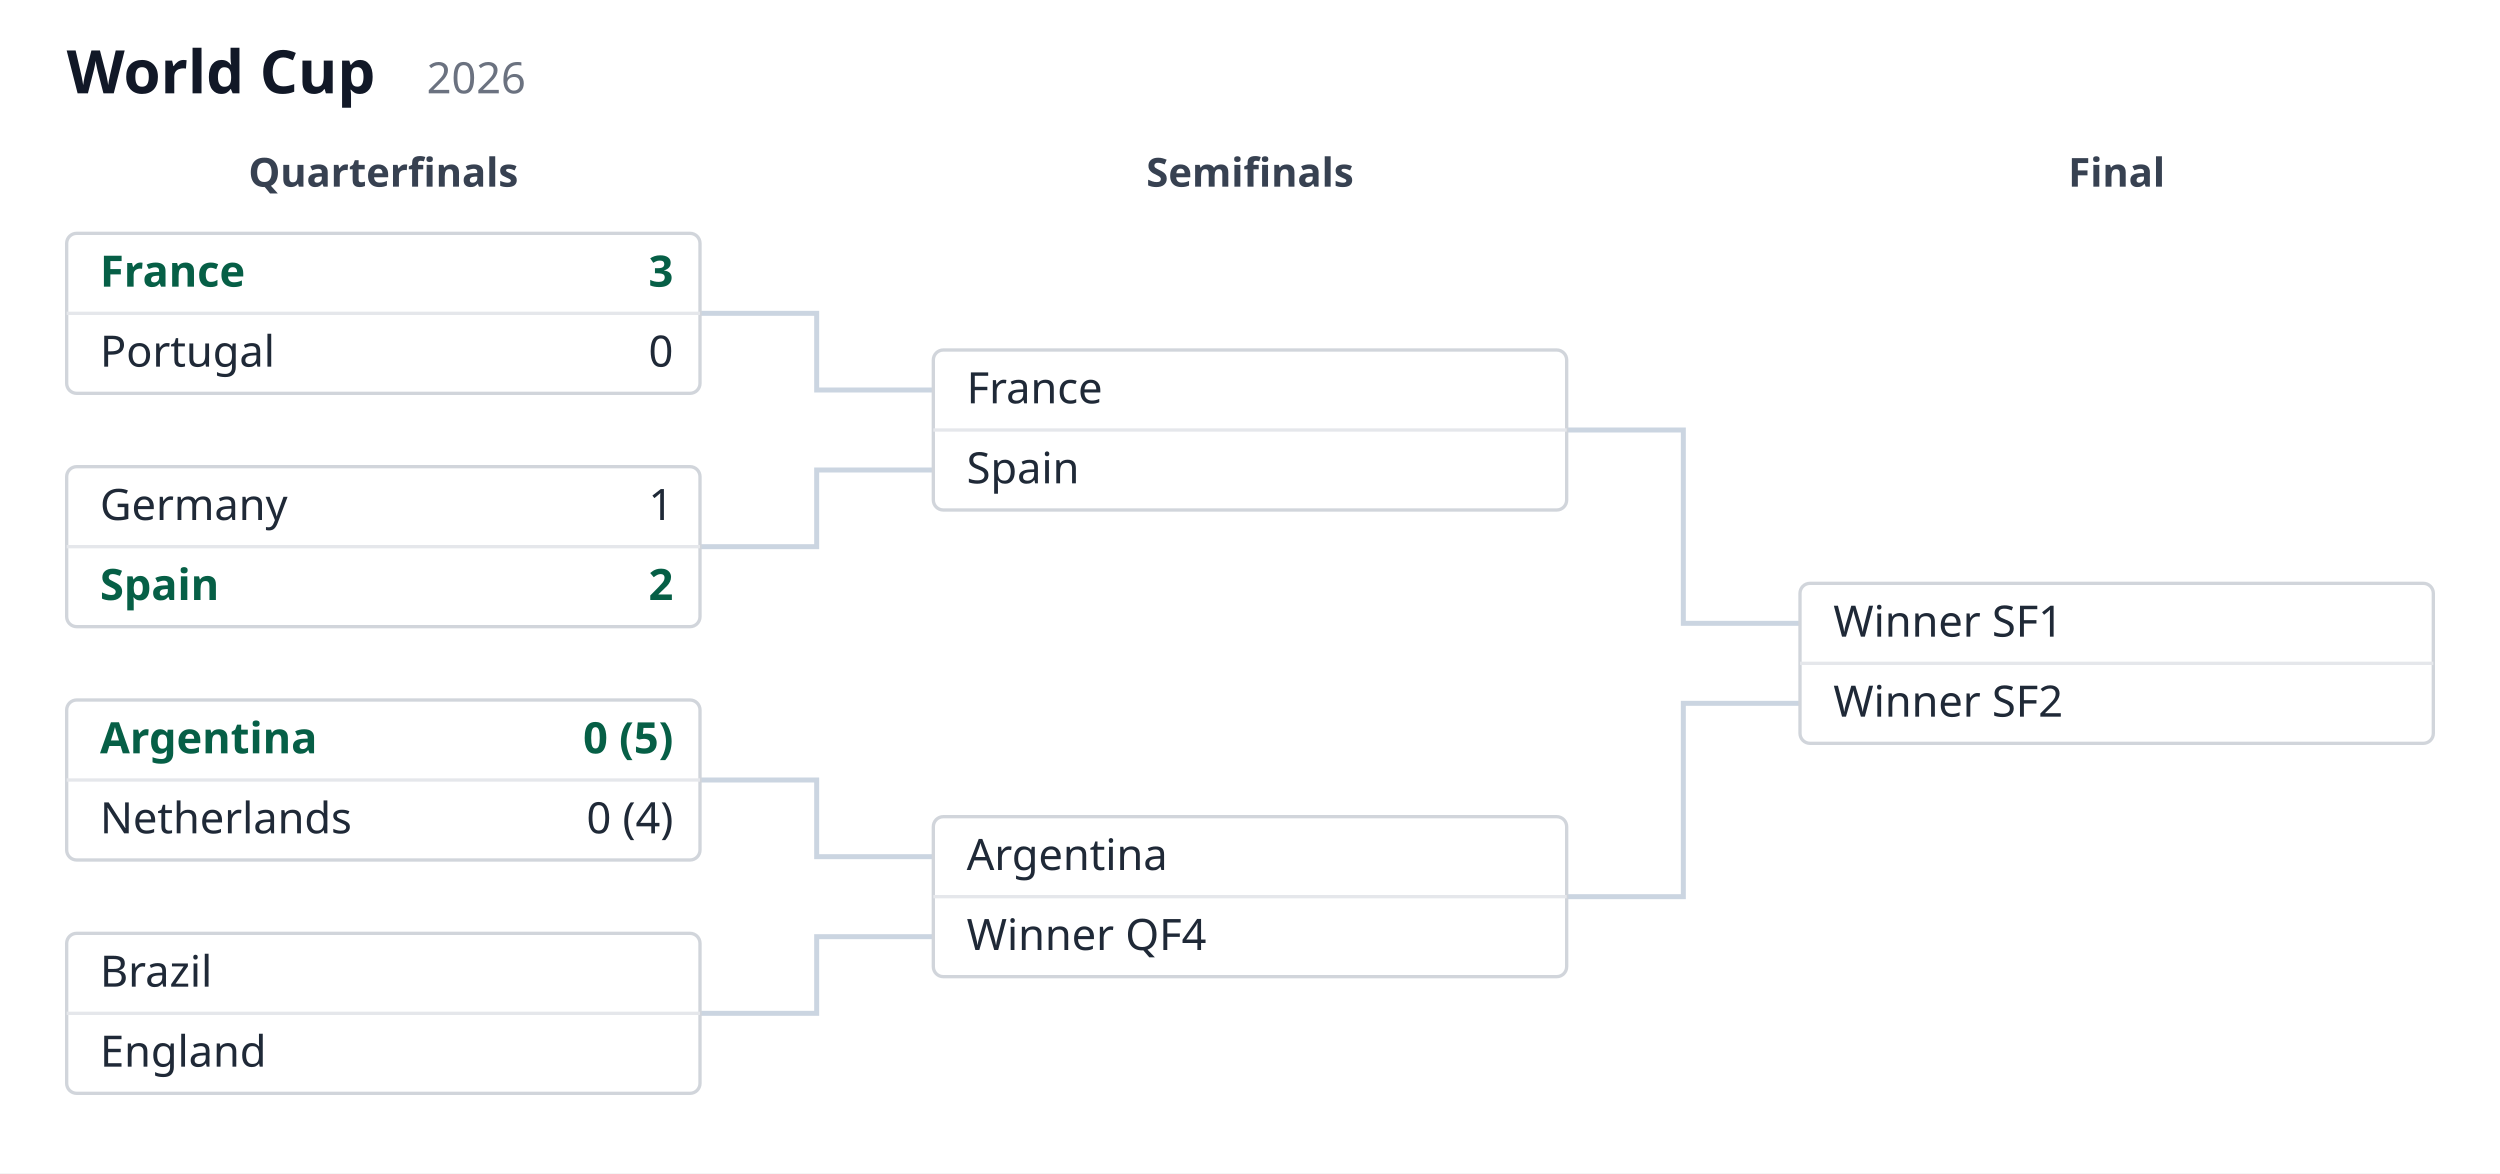
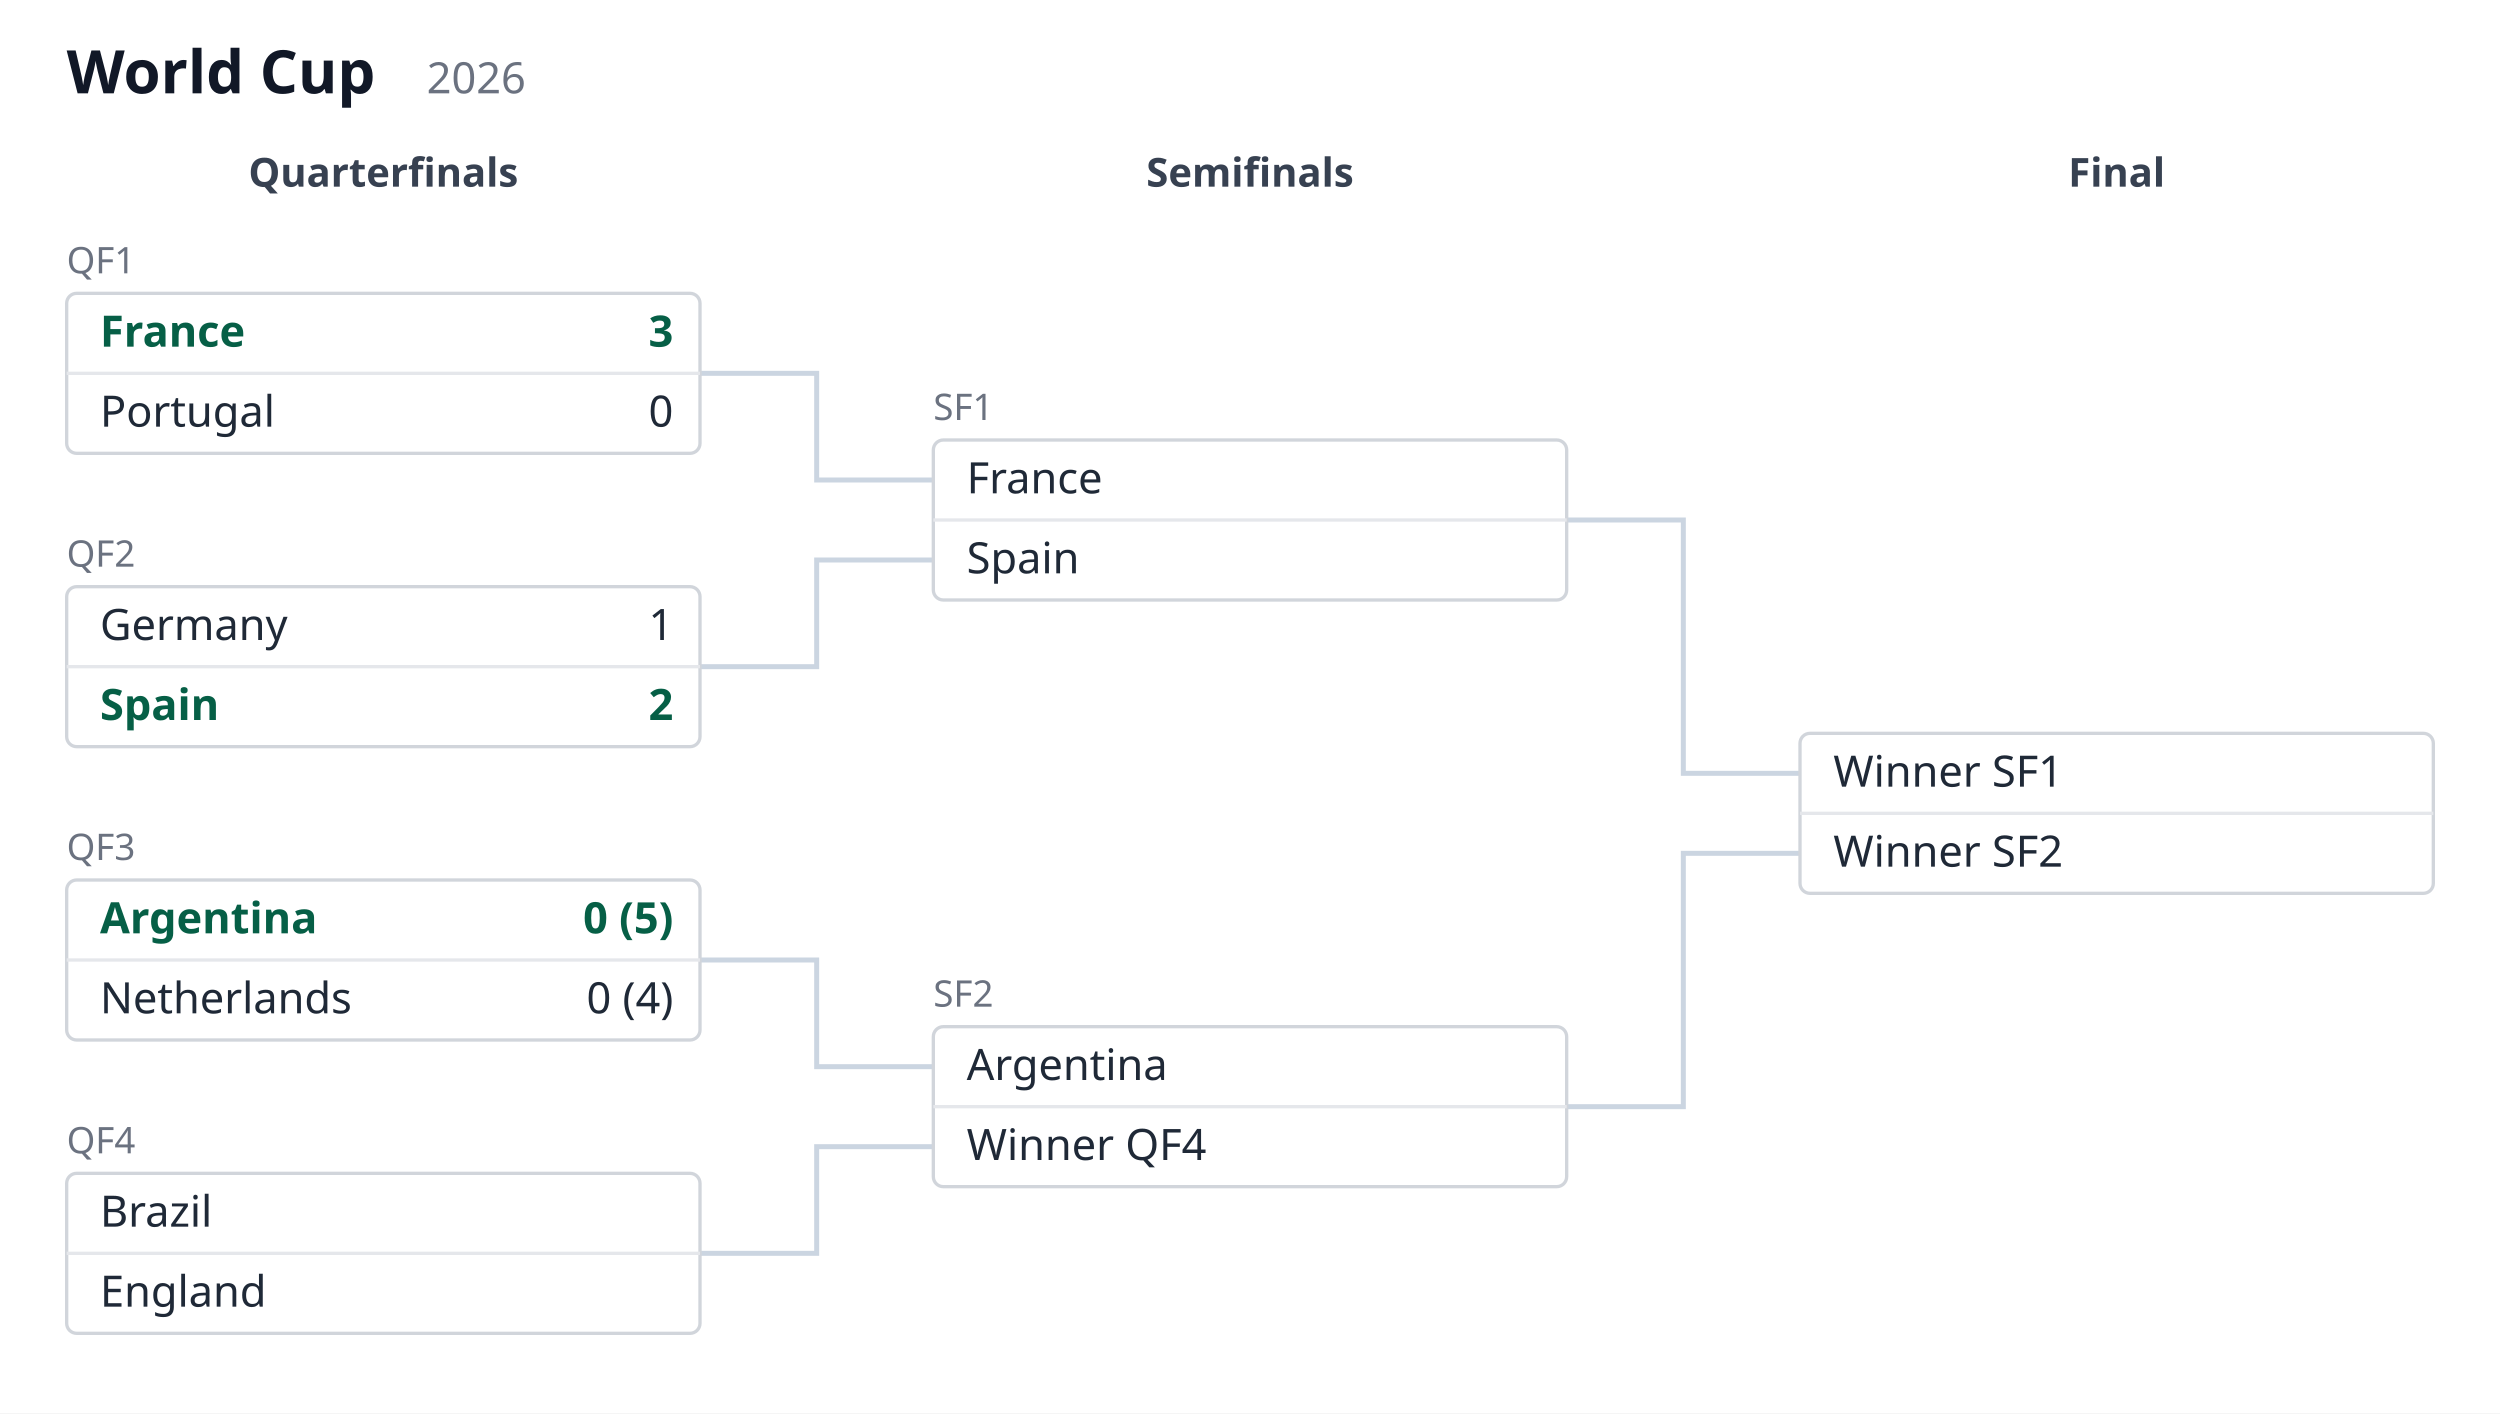
- <svg xmlns="http://www.w3.org/2000/svg" viewBox="0 0 750 352" width="750" height="352" font-family="sans-serif">
+ <svg xmlns="http://www.w3.org/2000/svg" viewBox="0 0 750 424" width="750" height="424" font-family="sans-serif">
  <style>
  .pd-bg { fill: #ffffff; }
  .pd-title { font: 600 18px sans-serif; fill: #111827; }
  .pd-season { font: 400 13px sans-serif; fill: #6b7280; }
  .pd-header { font: 600 12px sans-serif; fill: #374151; text-anchor: middle; }
+   .pd-meta { font: 400 11px sans-serif; fill: #6b7280; }
  .pd-box { fill: #ffffff; stroke: #d1d5db; stroke-width: 1; }
  .pd-divider { stroke: #e5e7eb; stroke-width: 1; }
  .pd-team { font: 400 13px sans-serif; fill: #1f2937; }
  .pd-score { font: 400 13px sans-serif; fill: #1f2937; text-anchor: end; }
  .pd-win .pd-team, .pd-win .pd-score { font-weight: 700; fill: #065f46; }
  .pd-crest-frame { fill: none; stroke: #d1d5db; stroke-width: 1; }
  .pd-link { fill: none; stroke: #cbd5e1; stroke-width: 1.5; }
  @media (prefers-color-scheme: dark) {
    .pd-bg { fill: #0f172a; }
    .pd-title { fill: #f8fafc; }
    .pd-season { fill: #94a3b8; }
    .pd-header { fill: #cbd5e1; }
+     .pd-meta { fill: #94a3b8; }
    .pd-box { fill: #1e293b; stroke: #334155; }
    .pd-divider { stroke: #334155; }
    .pd-team { fill: #e5e7eb; }
    .pd-score { fill: #e5e7eb; }
    .pd-win .pd-team, .pd-win .pd-score { fill: #34d399; }
    .pd-crest-frame { stroke: #334155; }
    .pd-link { stroke: #475569; }
  }</style>
-   <rect class="pd-bg" width="750" height="352" />
+   <rect class="pd-bg" width="750" height="424" />
  <text class="pd-title" x="20" y="28">World Cup</text>
  <text class="pd-season" x="128" y="28">2026</text>
  <text class="pd-header" x="115" y="56">Quarterfinals</text>
  <text class="pd-header" x="375" y="56">Semifinals</text>
  <text class="pd-header" x="635" y="56">Final</text>
-   <path class="pd-link" d="M 210 94 L 245 94 L 245 117 L 280 117" />
-   <path class="pd-link" d="M 210 164 L 245 164 L 245 141 L 280 141" />
-   <path class="pd-link" d="M 210 234 L 245 234 L 245 257 L 280 257" />
-   <path class="pd-link" d="M 210 304 L 245 304 L 245 281 L 280 281" />
-   <path class="pd-link" d="M 470 129 L 505 129 L 505 187 L 540 187" />
-   <path class="pd-link" d="M 470 269 L 505 269 L 505 211 L 540 211" />
-   <rect class="pd-box" x="20" y="70" width="190" height="48" rx="3" />
-   <line class="pd-divider" x1="20" y1="94" x2="210" y2="94" />
+   <path class="pd-link" d="M 210 112 L 245 112 L 245 144 L 280 144" />
+   <path class="pd-link" d="M 210 200 L 245 200 L 245 168 L 280 168" />
+   <path class="pd-link" d="M 210 288 L 245 288 L 245 320 L 280 320" />
+   <path class="pd-link" d="M 210 376 L 245 376 L 245 344 L 280 344" />
+   <path class="pd-link" d="M 470 156 L 505 156 L 505 232 L 540 232" />
+   <path class="pd-link" d="M 470 332 L 505 332 L 505 256 L 540 256" />
+   <text class="pd-meta" x="20" y="82">QF1</text>
+   <rect class="pd-box" x="20" y="88" width="190" height="48" rx="3" />
+   <line class="pd-divider" x1="20" y1="112" x2="210" y2="112" />
  <g class="pd-win">
-     <text class="pd-team" x="30" y="86">France</text>
-     <text class="pd-score" x="202" y="86">3</text>
+     <text class="pd-team" x="30" y="104">France</text>
+     <text class="pd-score" x="202" y="104">3</text>
  </g>
  <g class="">
-     <text class="pd-team" x="30" y="110">Portugal</text>
-     <text class="pd-score" x="202" y="110">0</text>
+     <text class="pd-team" x="30" y="128">Portugal</text>
+     <text class="pd-score" x="202" y="128">0</text>
  </g>
-   <rect class="pd-box" x="20" y="140" width="190" height="48" rx="3" />
-   <line class="pd-divider" x1="20" y1="164" x2="210" y2="164" />
+   <text class="pd-meta" x="20" y="170">QF2</text>
+   <rect class="pd-box" x="20" y="176" width="190" height="48" rx="3" />
+   <line class="pd-divider" x1="20" y1="200" x2="210" y2="200" />
  <g class="">
-     <text class="pd-team" x="30" y="156">Germany</text>
-     <text class="pd-score" x="202" y="156">1</text>
+     <text class="pd-team" x="30" y="192">Germany</text>
+     <text class="pd-score" x="202" y="192">1</text>
  </g>
  <g class="pd-win">
-     <text class="pd-team" x="30" y="180">Spain</text>
-     <text class="pd-score" x="202" y="180">2</text>
+     <text class="pd-team" x="30" y="216">Spain</text>
+     <text class="pd-score" x="202" y="216">2</text>
  </g>
-   <rect class="pd-box" x="20" y="210" width="190" height="48" rx="3" />
-   <line class="pd-divider" x1="20" y1="234" x2="210" y2="234" />
+   <text class="pd-meta" x="20" y="258">QF3</text>
+   <rect class="pd-box" x="20" y="264" width="190" height="48" rx="3" />
+   <line class="pd-divider" x1="20" y1="288" x2="210" y2="288" />
  <g class="pd-win">
-     <text class="pd-team" x="30" y="226">Argentina</text>
-     <text class="pd-score" x="202" y="226">0 (5)</text>
+     <text class="pd-team" x="30" y="280">Argentina</text>
+     <text class="pd-score" x="202" y="280">0 (5)</text>
  </g>
  <g class="">
-     <text class="pd-team" x="30" y="250">Netherlands</text>
-     <text class="pd-score" x="202" y="250">0 (4)</text>
+     <text class="pd-team" x="30" y="304">Netherlands</text>
+     <text class="pd-score" x="202" y="304">0 (4)</text>
  </g>
-   <rect class="pd-box" x="20" y="280" width="190" height="48" rx="3" />
-   <line class="pd-divider" x1="20" y1="304" x2="210" y2="304" />
+   <text class="pd-meta" x="20" y="346">QF4</text>
+   <rect class="pd-box" x="20" y="352" width="190" height="48" rx="3" />
+   <line class="pd-divider" x1="20" y1="376" x2="210" y2="376" />
  <g class="">
-     <text class="pd-team" x="30" y="296">Brazil</text>
+     <text class="pd-team" x="30" y="368">Brazil</text>
  </g>
  <g class="">
-     <text class="pd-team" x="30" y="320">England</text>
+     <text class="pd-team" x="30" y="392">England</text>
  </g>
-   <rect class="pd-box" x="280" y="105" width="190" height="48" rx="3" />
-   <line class="pd-divider" x1="280" y1="129" x2="470" y2="129" />
+   <text class="pd-meta" x="280" y="126">SF1</text>
+   <rect class="pd-box" x="280" y="132" width="190" height="48" rx="3" />
+   <line class="pd-divider" x1="280" y1="156" x2="470" y2="156" />
  <g class="">
-     <text class="pd-team" x="290" y="121">France</text>
+     <text class="pd-team" x="290" y="148">France</text>
  </g>
  <g class="">
-     <text class="pd-team" x="290" y="145">Spain</text>
+     <text class="pd-team" x="290" y="172">Spain</text>
  </g>
-   <rect class="pd-box" x="280" y="245" width="190" height="48" rx="3" />
-   <line class="pd-divider" x1="280" y1="269" x2="470" y2="269" />
+   <text class="pd-meta" x="280" y="302">SF2</text>
+   <rect class="pd-box" x="280" y="308" width="190" height="48" rx="3" />
+   <line class="pd-divider" x1="280" y1="332" x2="470" y2="332" />
  <g class="">
-     <text class="pd-team" x="290" y="261">Argentina</text>
+     <text class="pd-team" x="290" y="324">Argentina</text>
  </g>
  <g class="">
-     <text class="pd-team" x="290" y="285">Winner QF4</text>
+     <text class="pd-team" x="290" y="348">Winner QF4</text>
  </g>
-   <rect class="pd-box" x="540" y="175" width="190" height="48" rx="3" />
-   <line class="pd-divider" x1="540" y1="199" x2="730" y2="199" />
+   <rect class="pd-box" x="540" y="220" width="190" height="48" rx="3" />
+   <line class="pd-divider" x1="540" y1="244" x2="730" y2="244" />
  <g class="">
-     <text class="pd-team" x="550" y="191">Winner SF1</text>
+     <text class="pd-team" x="550" y="236">Winner SF1</text>
  </g>
  <g class="">
-     <text class="pd-team" x="550" y="215">Winner SF2</text>
+     <text class="pd-team" x="550" y="260">Winner SF2</text>
  </g>
</svg>
